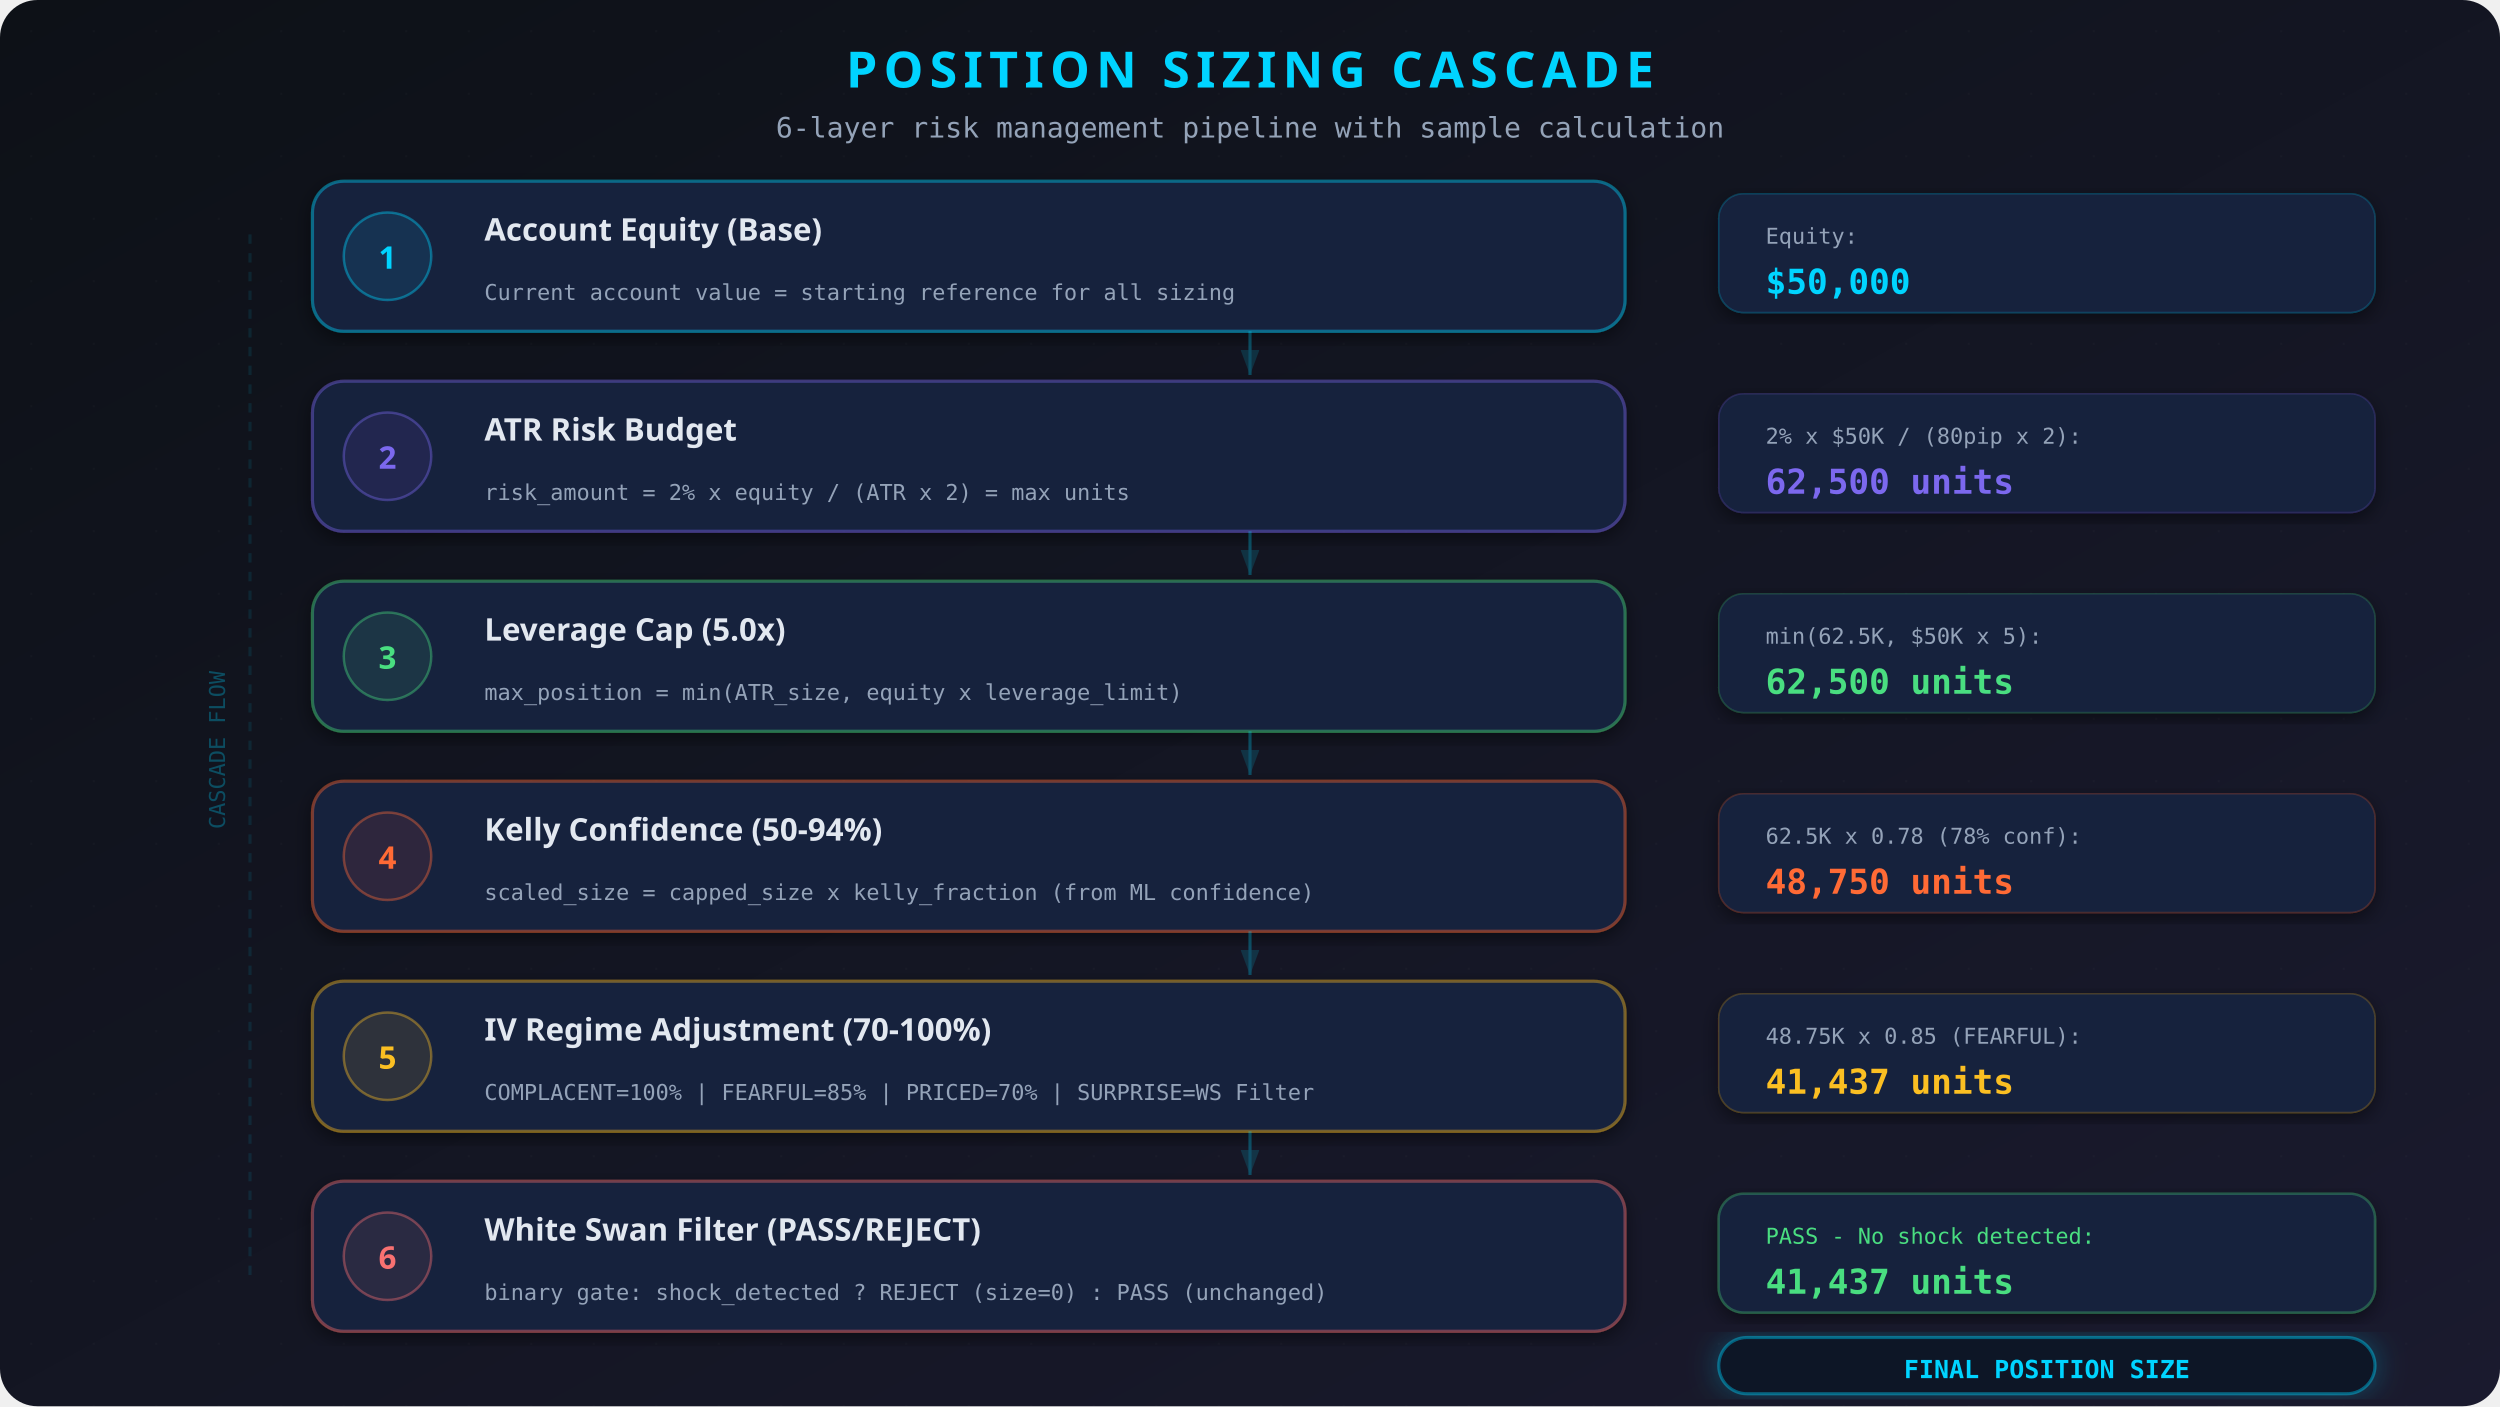
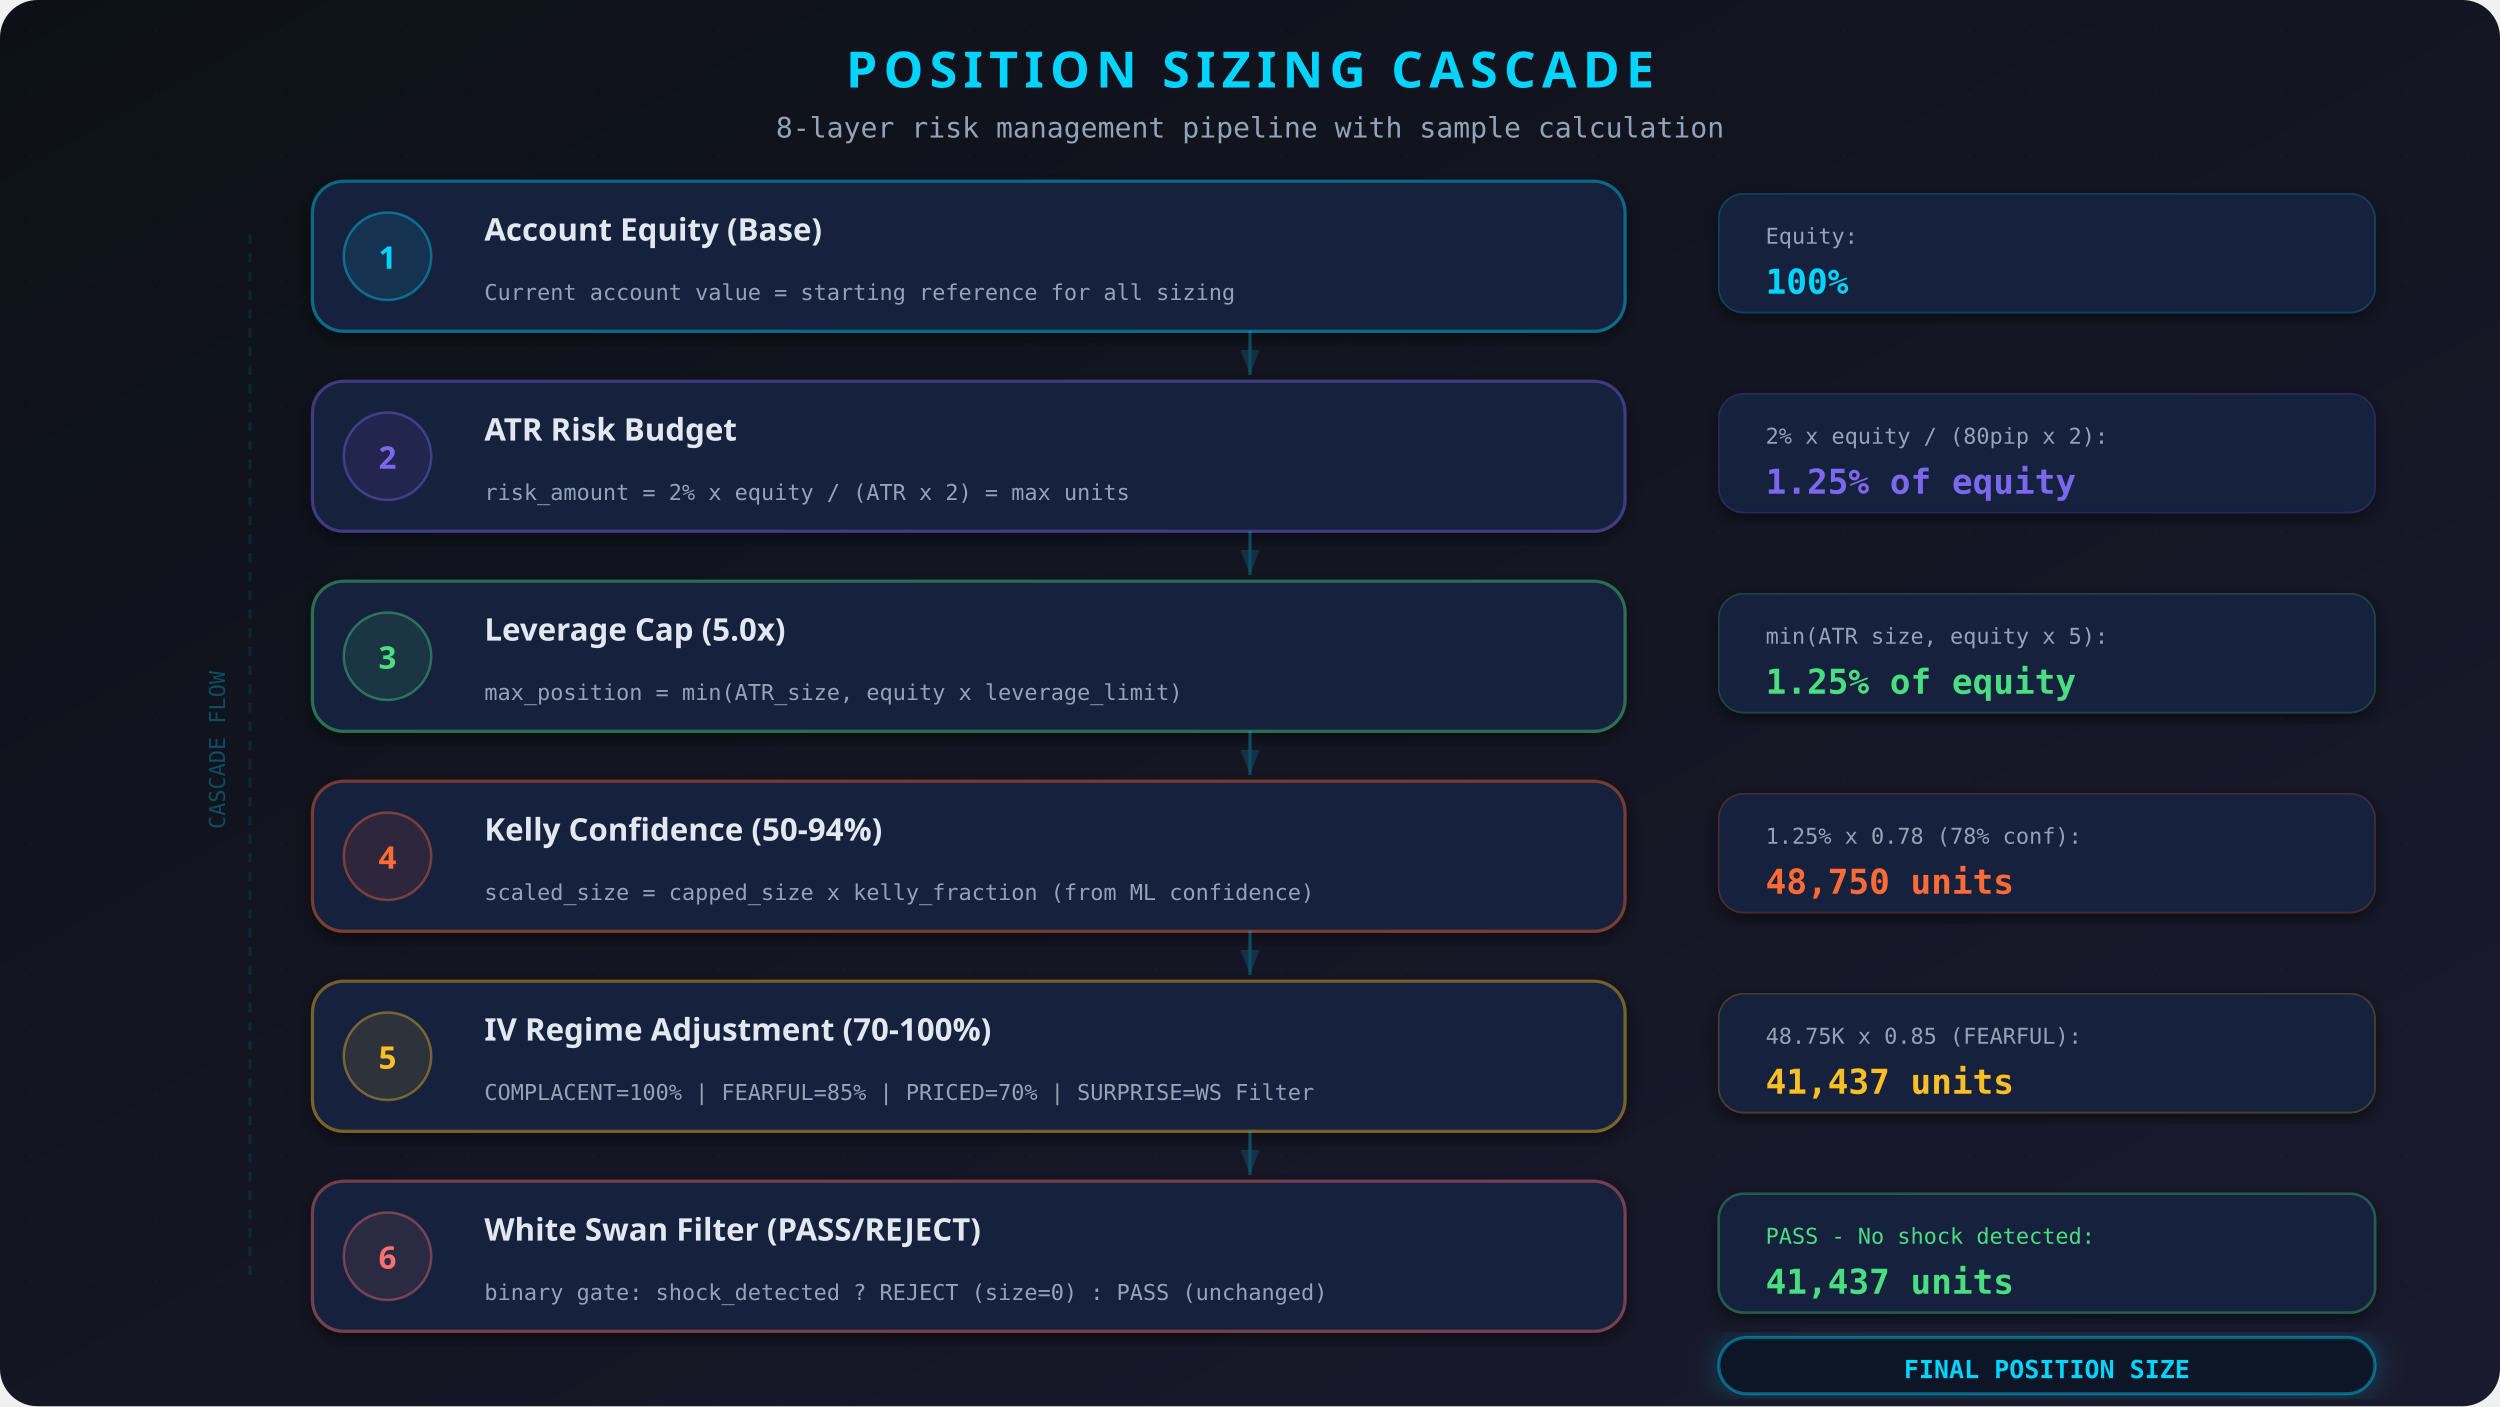
<svg xmlns="http://www.w3.org/2000/svg" viewBox="0 0 800 450" width="800" height="450">
  <defs>
    <linearGradient id="psBg" x1="0%" y1="0%" x2="100%" y2="100%">
      <stop offset="0%" style="stop-color:#0D1117" />
      <stop offset="100%" style="stop-color:#1A1A2E" />
    </linearGradient>
    <filter id="psShadow">
      <feDropShadow dx="0" dy="2" stdDeviation="3" flood-color="#000" flood-opacity="0.5" />
    </filter>
    <filter id="psGlow">
      <feDropShadow dx="0" dy="0" stdDeviation="5" flood-color="#00D4FF" flood-opacity="0.3" />
    </filter>
    <marker id="psArrow" markerWidth="8" markerHeight="6" refX="8" refY="3" orient="auto">
      <path d="M 0 0 L 8 3 L 0 6 Z" fill="#00D4FF" opacity="0.5" />
    </marker>
    <pattern id="psGrid" width="20" height="20" patternUnits="userSpaceOnUse">
      <circle cx="10" cy="10" r="0.3" fill="#fff" opacity="0.03" />
    </pattern>
  </defs>
  <rect width="800" height="450" fill="url(#psBg)" rx="12" />
  <rect width="800" height="450" fill="url(#psGrid)" rx="12" />
  <text x="400" y="28" text-anchor="middle" font-family="'Segoe UI', system-ui, sans-serif" font-size="16" font-weight="700" fill="#00D4FF" letter-spacing="2">POSITION SIZING CASCADE</text>
-   <text x="400" y="44" text-anchor="middle" font-family="monospace" font-size="9" fill="#94A3B8">6-layer risk management pipeline with sample calculation</text>
+   <text x="400" y="44" text-anchor="middle" font-family="monospace" font-size="9" fill="#94A3B8">8-layer risk management pipeline with sample calculation</text>
  <g filter="url(#psShadow)">
    <rect x="100" y="58" width="420" height="48" rx="10" fill="#16213E" stroke="#00D4FF" stroke-opacity="0.4" stroke-width="1" />
    <circle cx="124" cy="82" r="14" fill="#00D4FF" fill-opacity="0.1" stroke="#00D4FF" stroke-opacity="0.4" stroke-width="0.8" />
    <text x="124" y="86" text-anchor="middle" font-family="'Segoe UI', sans-serif" font-size="10" fill="#00D4FF" font-weight="700">1</text>
    <text x="155" y="77" font-family="'Segoe UI', sans-serif" font-size="10" fill="#E2E8F0" font-weight="700">Account Equity (Base)</text>
    <text x="155" y="96" font-family="monospace" font-size="7" fill="#94A3B8">Current account value = starting reference for all sizing</text>
  </g>
  <g filter="url(#psShadow)">
    <rect x="550" y="62" width="210" height="38" rx="8" fill="#16213E" stroke="#00D4FF" stroke-opacity="0.2" stroke-width="0.5" />
    <text x="565" y="78" font-family="monospace" font-size="7" fill="#94A3B8">Equity:</text>
-     <text x="565" y="94" font-family="monospace" font-size="11" fill="#00D4FF" font-weight="700">$50,000</text>
+     <text x="565" y="94" font-family="monospace" font-size="11" fill="#00D4FF" font-weight="700">100%</text>
  </g>
  <line x1="400" y1="106" x2="400" y2="120" stroke="#00D4FF" stroke-width="1" marker-end="url(#psArrow)" opacity="0.3" />
  <g filter="url(#psShadow)">
    <rect x="100" y="122" width="420" height="48" rx="10" fill="#16213E" stroke="#7B68EE" stroke-opacity="0.4" stroke-width="1" />
    <circle cx="124" cy="146" r="14" fill="#7B68EE" fill-opacity="0.1" stroke="#7B68EE" stroke-opacity="0.4" stroke-width="0.8" />
    <text x="124" y="150" text-anchor="middle" font-family="'Segoe UI', sans-serif" font-size="10" fill="#7B68EE" font-weight="700">2</text>
    <text x="155" y="141" font-family="'Segoe UI', sans-serif" font-size="10" fill="#E2E8F0" font-weight="700">ATR Risk Budget</text>
    <text x="155" y="160" font-family="monospace" font-size="7" fill="#94A3B8">risk_amount = 2% x equity / (ATR x 2) = max units</text>
  </g>
  <g filter="url(#psShadow)">
    <rect x="550" y="126" width="210" height="38" rx="8" fill="#16213E" stroke="#7B68EE" stroke-opacity="0.2" stroke-width="0.5" />
-     <text x="565" y="142" font-family="monospace" font-size="7" fill="#94A3B8">2% x $50K / (80pip x 2):</text>
-     <text x="565" y="158" font-family="monospace" font-size="11" fill="#7B68EE" font-weight="700">62,500 units</text>
+     <text x="565" y="142" font-family="monospace" font-size="7" fill="#94A3B8">2% x equity / (80pip x 2):</text>
+     <text x="565" y="158" font-family="monospace" font-size="11" fill="#7B68EE" font-weight="700">1.25% of equity</text>
  </g>
  <line x1="400" y1="170" x2="400" y2="184" stroke="#00D4FF" stroke-width="1" marker-end="url(#psArrow)" opacity="0.3" />
  <g filter="url(#psShadow)">
    <rect x="100" y="186" width="420" height="48" rx="10" fill="#16213E" stroke="#4ADE80" stroke-opacity="0.4" stroke-width="1" />
    <circle cx="124" cy="210" r="14" fill="#4ADE80" fill-opacity="0.1" stroke="#4ADE80" stroke-opacity="0.4" stroke-width="0.8" />
    <text x="124" y="214" text-anchor="middle" font-family="'Segoe UI', sans-serif" font-size="10" fill="#4ADE80" font-weight="700">3</text>
    <text x="155" y="205" font-family="'Segoe UI', sans-serif" font-size="10" fill="#E2E8F0" font-weight="700">Leverage Cap (5.0x)</text>
    <text x="155" y="224" font-family="monospace" font-size="7" fill="#94A3B8">max_position = min(ATR_size, equity x leverage_limit)</text>
  </g>
  <g filter="url(#psShadow)">
    <rect x="550" y="190" width="210" height="38" rx="8" fill="#16213E" stroke="#4ADE80" stroke-opacity="0.2" stroke-width="0.5" />
-     <text x="565" y="206" font-family="monospace" font-size="7" fill="#94A3B8">min(62.5K, $50K x 5):</text>
-     <text x="565" y="222" font-family="monospace" font-size="11" fill="#4ADE80" font-weight="700">62,500 units</text>
+     <text x="565" y="206" font-family="monospace" font-size="7" fill="#94A3B8">min(ATR size, equity x 5):</text>
+     <text x="565" y="222" font-family="monospace" font-size="11" fill="#4ADE80" font-weight="700">1.25% of equity</text>
  </g>
  <line x1="400" y1="234" x2="400" y2="248" stroke="#00D4FF" stroke-width="1" marker-end="url(#psArrow)" opacity="0.3" />
  <g filter="url(#psShadow)">
    <rect x="100" y="250" width="420" height="48" rx="10" fill="#16213E" stroke="#FF6B35" stroke-opacity="0.4" stroke-width="1" />
    <circle cx="124" cy="274" r="14" fill="#FF6B35" fill-opacity="0.1" stroke="#FF6B35" stroke-opacity="0.4" stroke-width="0.8" />
    <text x="124" y="278" text-anchor="middle" font-family="'Segoe UI', sans-serif" font-size="10" fill="#FF6B35" font-weight="700">4</text>
    <text x="155" y="269" font-family="'Segoe UI', sans-serif" font-size="10" fill="#E2E8F0" font-weight="700">Kelly Confidence (50-94%)</text>
    <text x="155" y="288" font-family="monospace" font-size="7" fill="#94A3B8">scaled_size = capped_size x kelly_fraction (from ML confidence)</text>
  </g>
  <g filter="url(#psShadow)">
    <rect x="550" y="254" width="210" height="38" rx="8" fill="#16213E" stroke="#FF6B35" stroke-opacity="0.2" stroke-width="0.5" />
-     <text x="565" y="270" font-family="monospace" font-size="7" fill="#94A3B8">62.5K x 0.78 (78% conf):</text>
+     <text x="565" y="270" font-family="monospace" font-size="7" fill="#94A3B8">1.25% x 0.78 (78% conf):</text>
    <text x="565" y="286" font-family="monospace" font-size="11" fill="#FF6B35" font-weight="700">48,750 units</text>
  </g>
  <line x1="400" y1="298" x2="400" y2="312" stroke="#00D4FF" stroke-width="1" marker-end="url(#psArrow)" opacity="0.3" />
  <g filter="url(#psShadow)">
    <rect x="100" y="314" width="420" height="48" rx="10" fill="#16213E" stroke="#FBBF24" stroke-opacity="0.4" stroke-width="1" />
    <circle cx="124" cy="338" r="14" fill="#FBBF24" fill-opacity="0.1" stroke="#FBBF24" stroke-opacity="0.4" stroke-width="0.8" />
    <text x="124" y="342" text-anchor="middle" font-family="'Segoe UI', sans-serif" font-size="10" fill="#FBBF24" font-weight="700">5</text>
    <text x="155" y="333" font-family="'Segoe UI', sans-serif" font-size="10" fill="#E2E8F0" font-weight="700">IV Regime Adjustment (70-100%)</text>
    <text x="155" y="352" font-family="monospace" font-size="7" fill="#94A3B8">COMPLACENT=100% | FEARFUL=85% | PRICED=70% | SURPRISE=WS Filter</text>
  </g>
  <g filter="url(#psShadow)">
    <rect x="550" y="318" width="210" height="38" rx="8" fill="#16213E" stroke="#FBBF24" stroke-opacity="0.2" stroke-width="0.5" />
    <text x="565" y="334" font-family="monospace" font-size="7" fill="#94A3B8">48.75K x 0.85 (FEARFUL):</text>
    <text x="565" y="350" font-family="monospace" font-size="11" fill="#FBBF24" font-weight="700">41,437 units</text>
  </g>
  <line x1="400" y1="362" x2="400" y2="376" stroke="#00D4FF" stroke-width="1" marker-end="url(#psArrow)" opacity="0.3" />
  <g filter="url(#psShadow)">
    <rect x="100" y="378" width="420" height="48" rx="10" fill="#16213E" stroke="#F87171" stroke-opacity="0.4" stroke-width="1" />
    <circle cx="124" cy="402" r="14" fill="#F87171" fill-opacity="0.1" stroke="#F87171" stroke-opacity="0.4" stroke-width="0.8" />
    <text x="124" y="406" text-anchor="middle" font-family="'Segoe UI', sans-serif" font-size="10" fill="#F87171" font-weight="700">6</text>
    <text x="155" y="397" font-family="'Segoe UI', sans-serif" font-size="10" fill="#E2E8F0" font-weight="700">White Swan Filter (PASS/REJECT)</text>
    <text x="155" y="416" font-family="monospace" font-size="7" fill="#94A3B8">binary gate: shock_detected ? REJECT (size=0) : PASS (unchanged)</text>
  </g>
  <g filter="url(#psShadow)">
    <rect x="550" y="382" width="210" height="38" rx="8" fill="#16213E" stroke="#4ADE80" stroke-opacity="0.3" stroke-width="0.8" />
    <text x="565" y="398" font-family="monospace" font-size="7" fill="#4ADE80">PASS - No shock detected:</text>
    <text x="565" y="414" font-family="monospace" font-size="11" fill="#4ADE80" font-weight="700">41,437 units</text>
  </g>
  <g filter="url(#psGlow)">
    <rect x="550" y="428" width="210" height="18" rx="9" fill="#0A1628" stroke="#00D4FF" stroke-opacity="0.4" stroke-width="1" />
    <text x="655" y="441" text-anchor="middle" font-family="monospace" font-size="8" fill="#00D4FF" font-weight="700">FINAL POSITION SIZE</text>
  </g>
  <g>
    <line x1="80" y1="75" x2="80" y2="410" stroke="#00D4FF" stroke-opacity="0.1" stroke-width="1" stroke-dasharray="3,3" />
    <text x="72" y="240" text-anchor="middle" font-family="monospace" font-size="7" fill="#00D4FF" opacity="0.3" transform="rotate(-90 72 240)">CASCADE FLOW</text>
  </g>
</svg>
